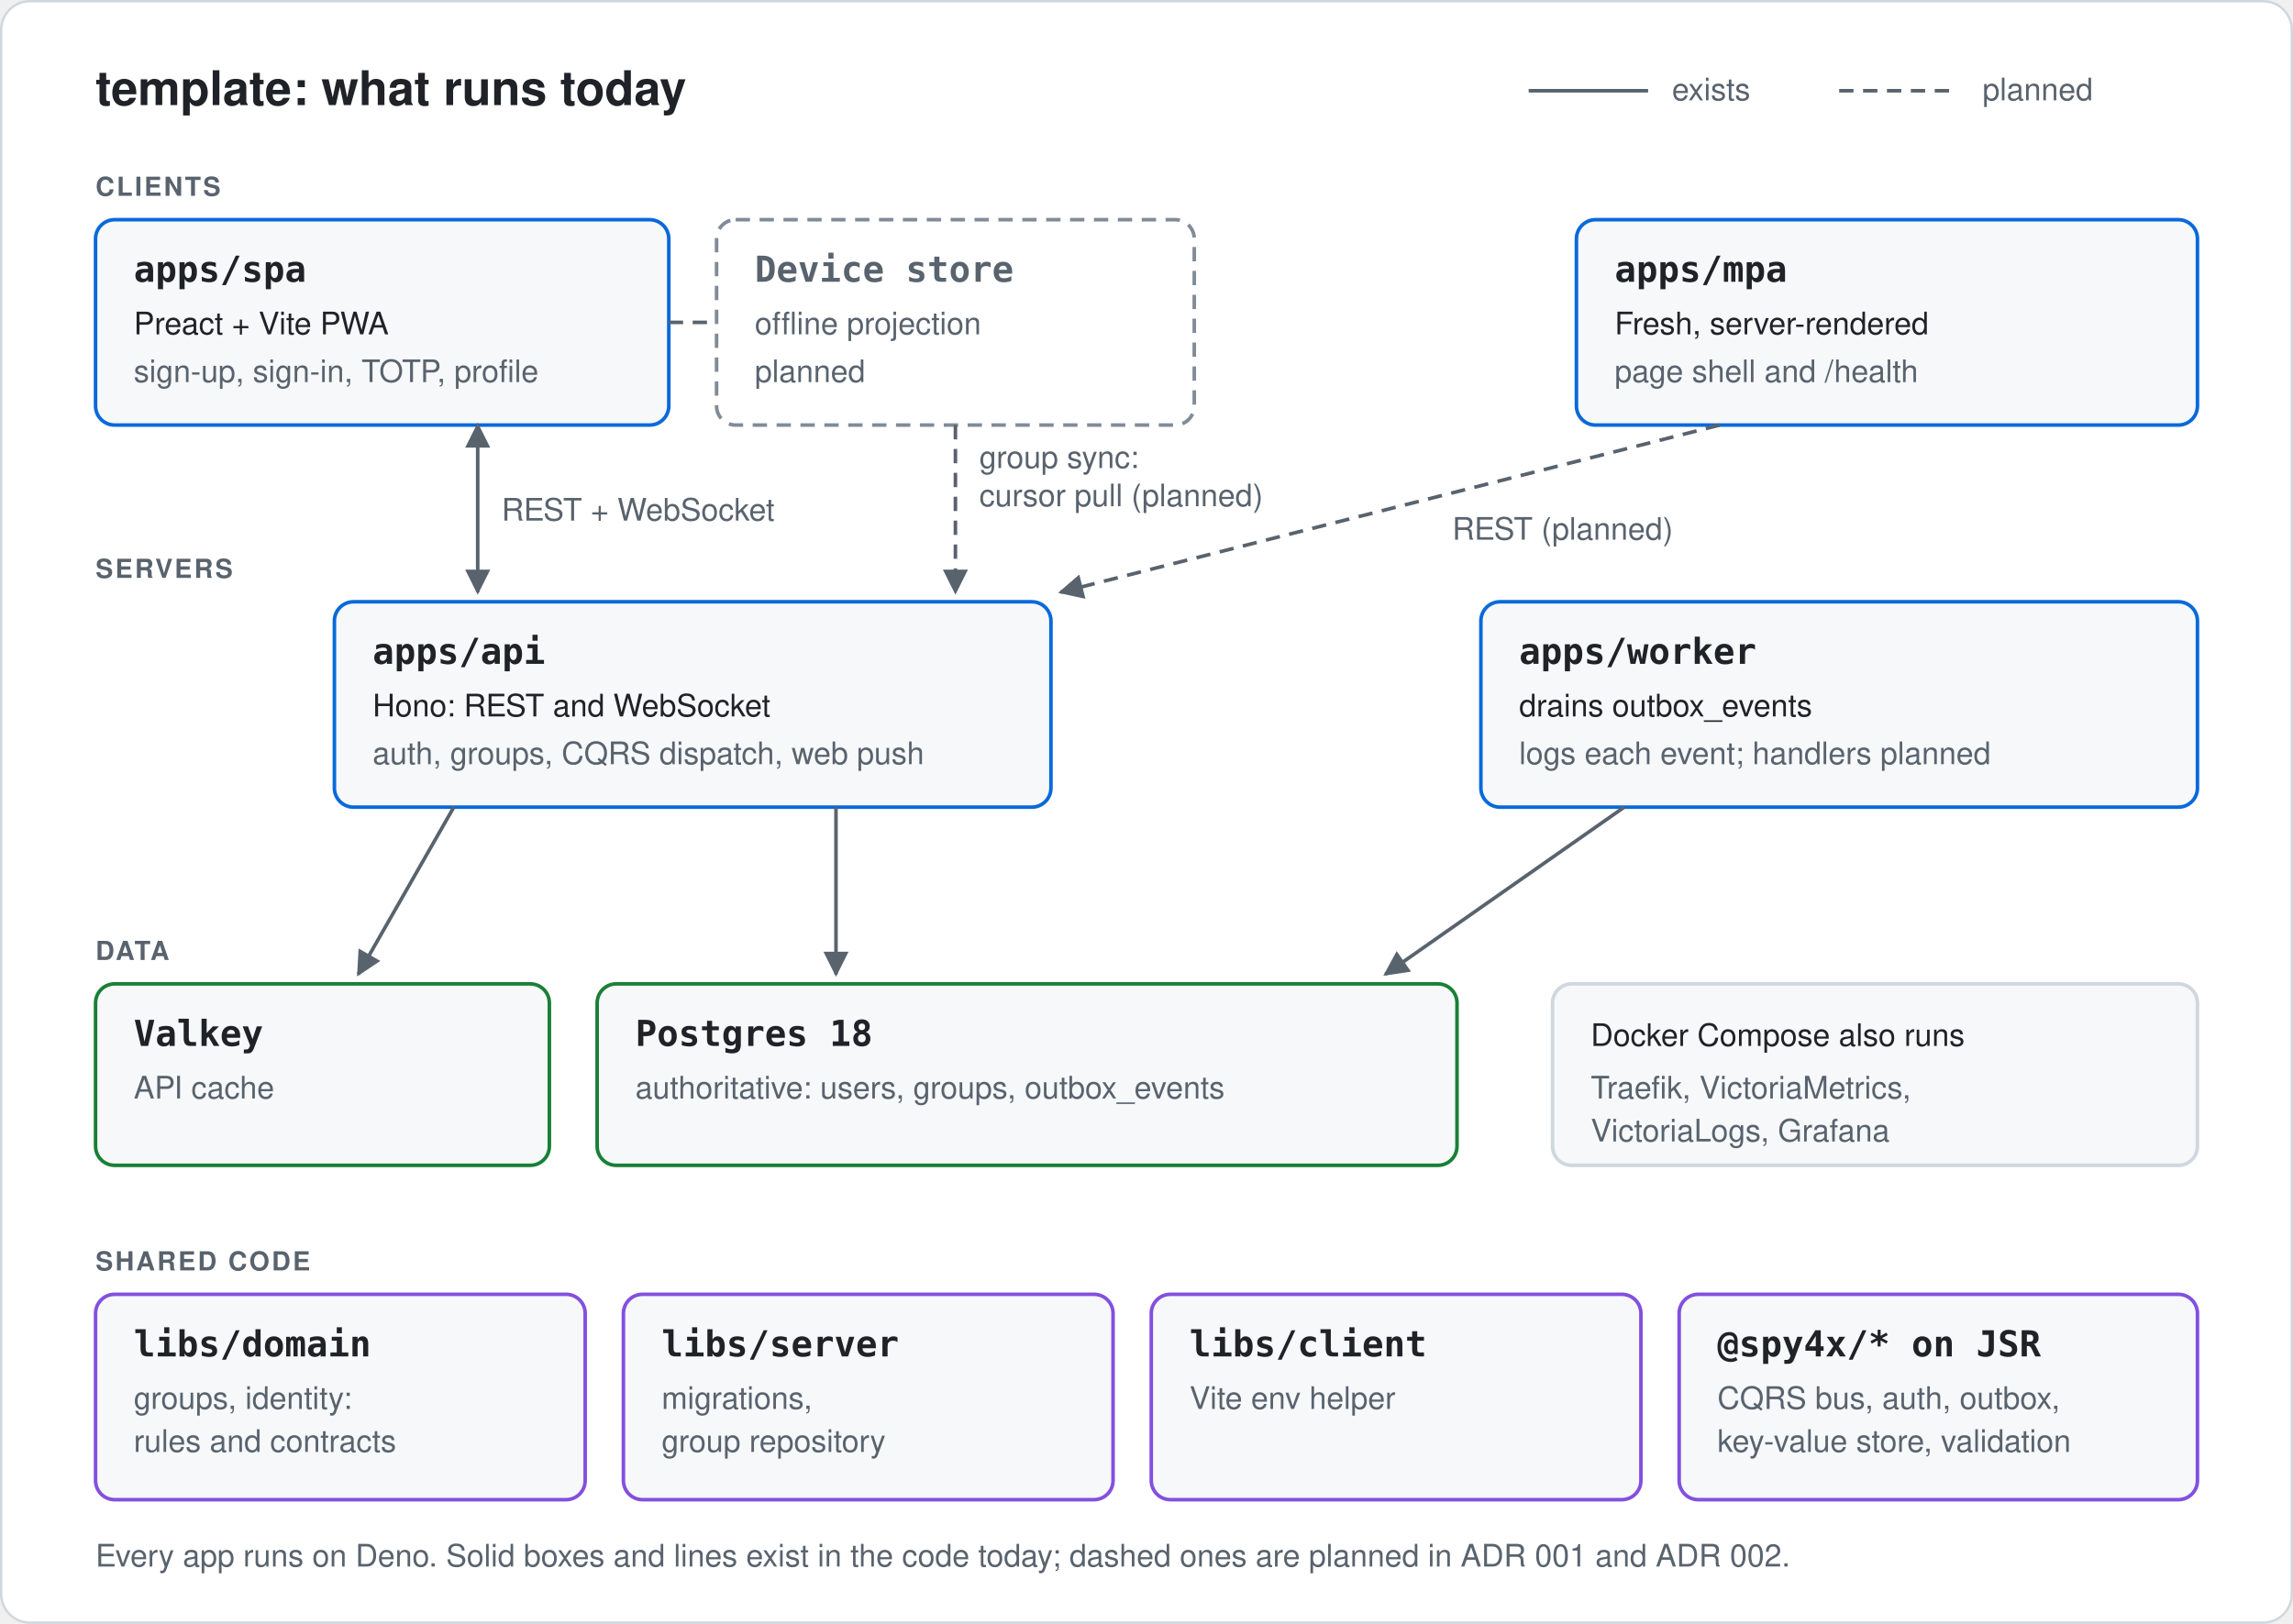
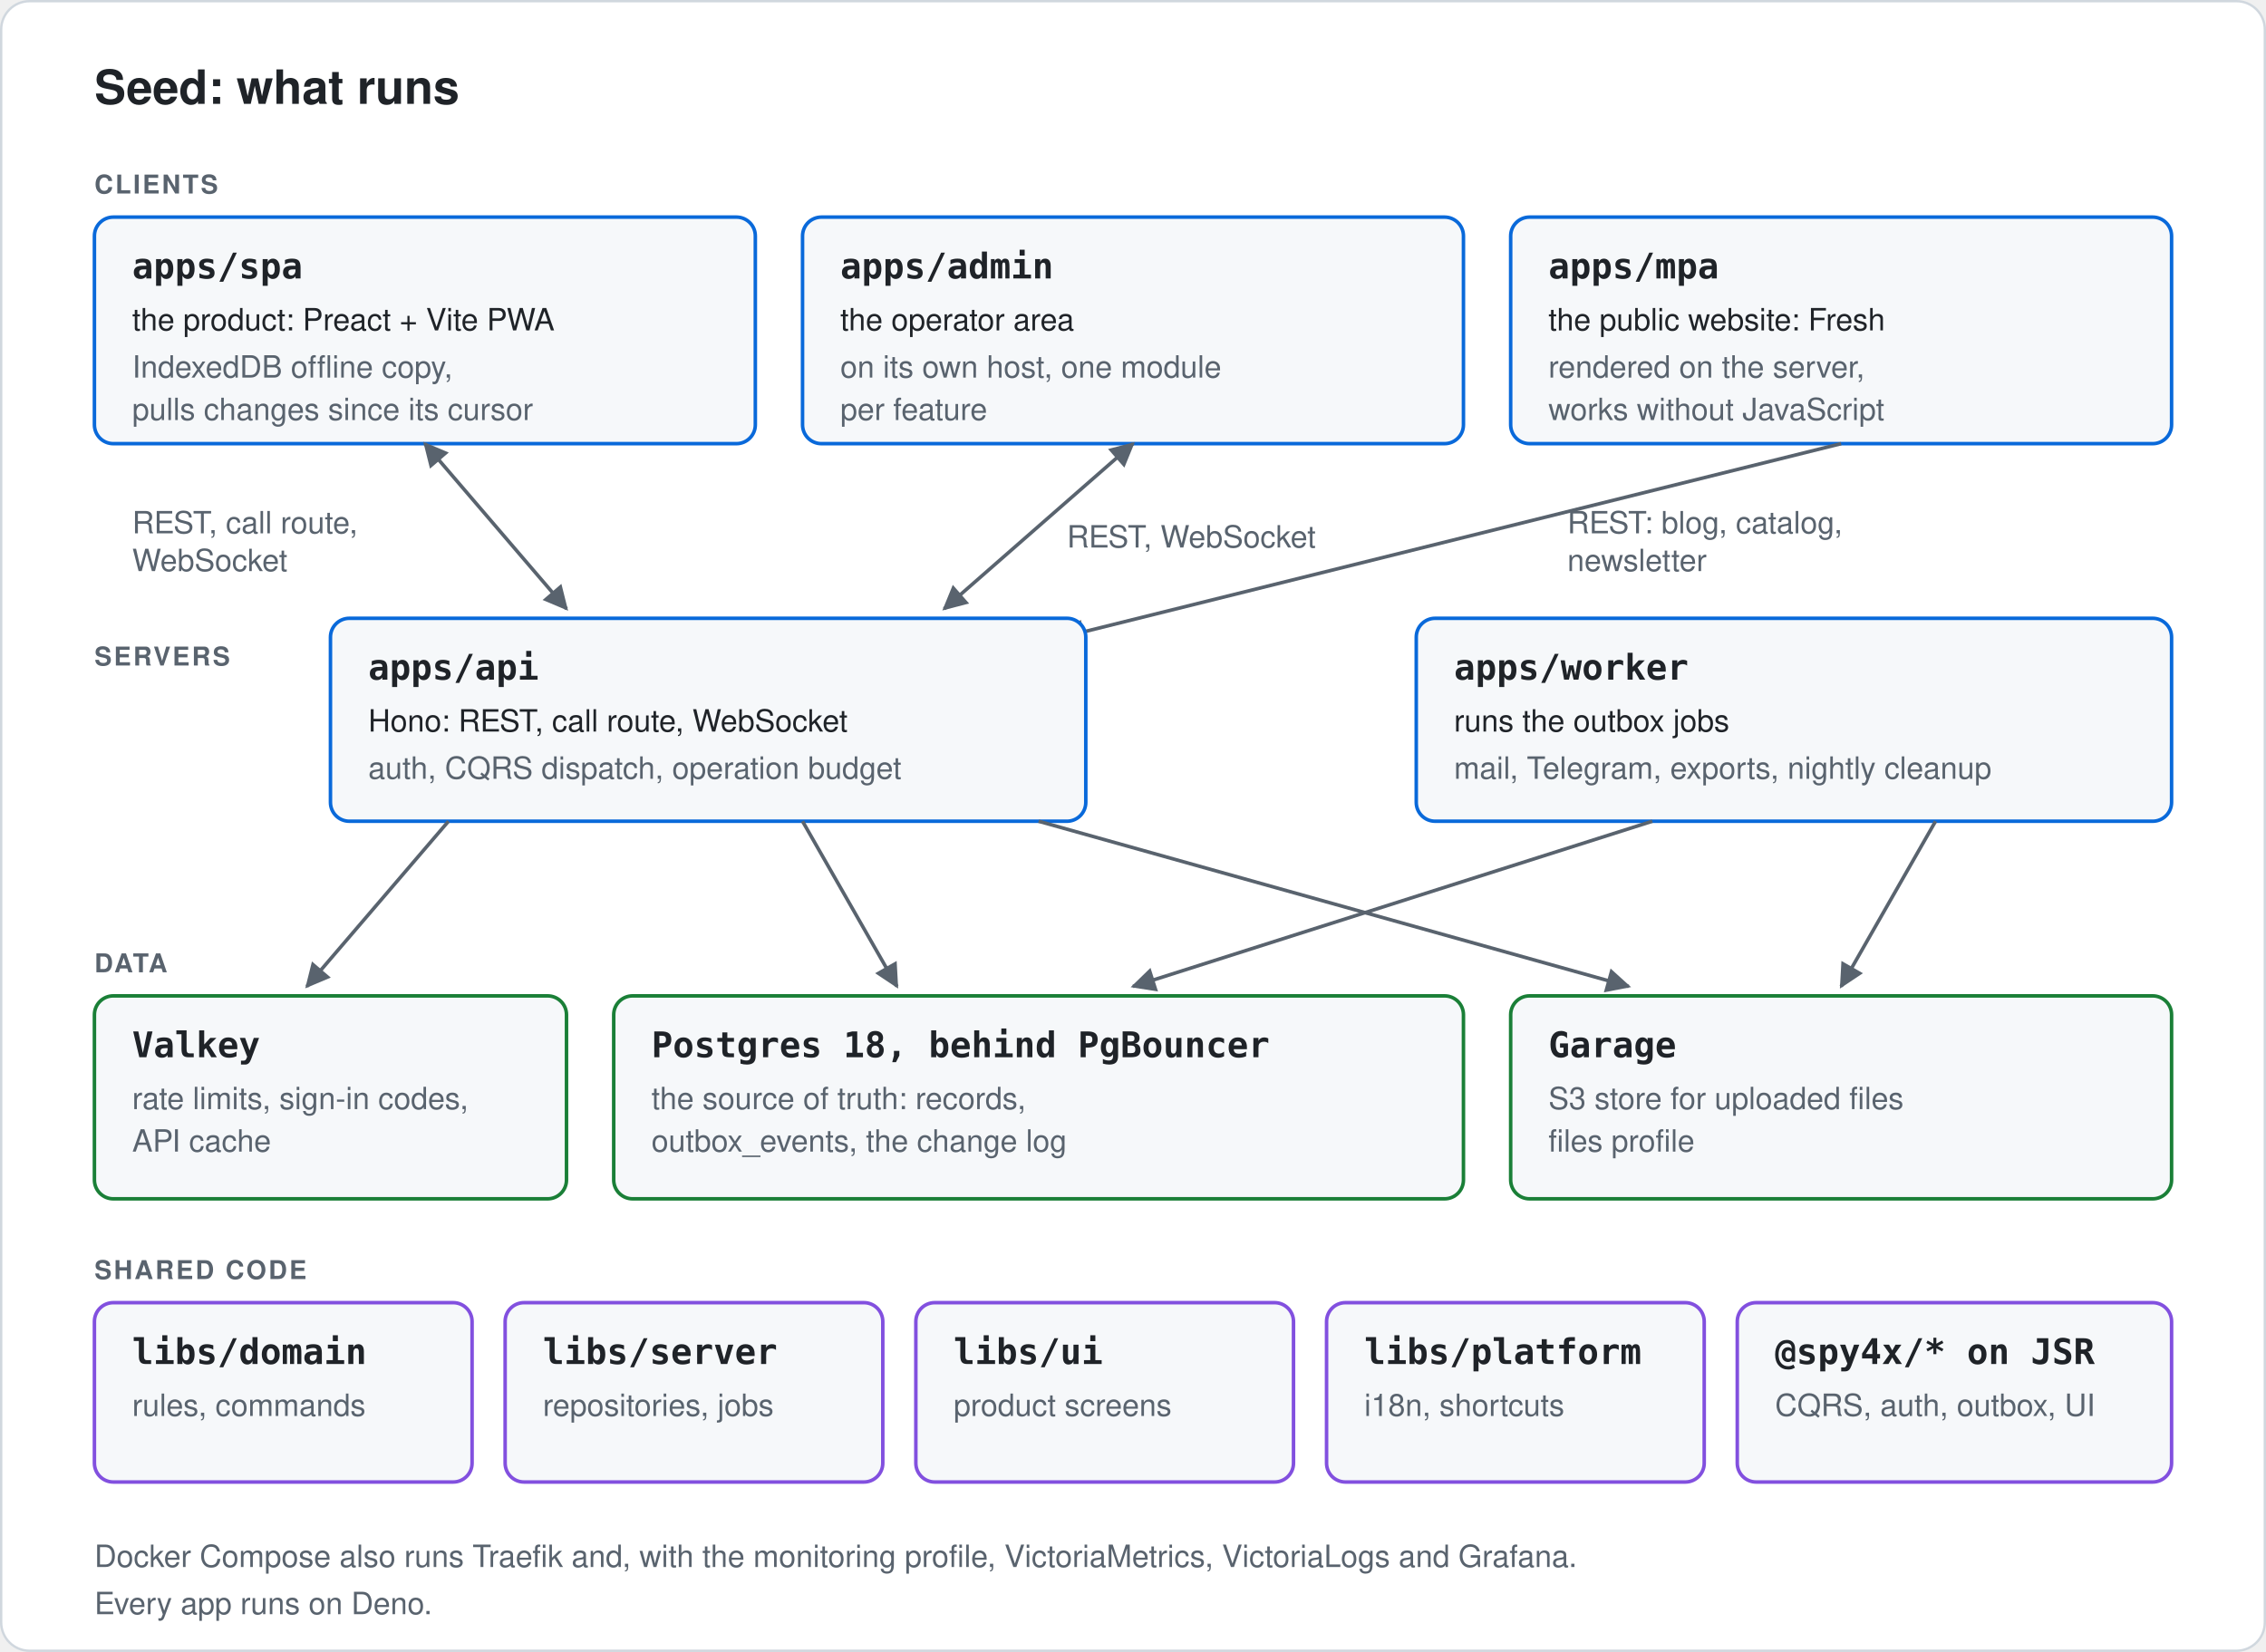
- <svg xmlns="http://www.w3.org/2000/svg" viewBox="0 0 960 680" width="960" height="680" role="img" aria-labelledby="title desc">
+ <svg xmlns="http://www.w3.org/2000/svg" viewBox="0 0 960 700" width="960" height="700" role="img" aria-labelledby="title desc">
  <style>
    .bg { fill: #ffffff; stroke: #d0d7de; }
    .t { fill: #1f2328; font-family: -apple-system, BlinkMacSystemFont, "Segoe UI", Helvetica, Arial, sans-serif; font-size: 13px; }
    .h { font-family: ui-monospace, SFMono-Regular, Menlo, Consolas, monospace; font-size: 15px; font-weight: 600; }
    .title { font-size: 20px; font-weight: 600; }
    .m { fill: #59636e; }
    .tier { fill: #59636e; font-size: 11px; font-weight: 600; letter-spacing: 0.08em; }
    .box { fill: #f6f8fa; stroke-width: 1.5; }
    .app { stroke: #0969da; }
    .data { stroke: #1a7f37; }
    .lib { stroke: #8250df; }
    .ops { stroke: #d0d7de; }
-     .plan { fill: none; stroke: #818b98; stroke-width: 1.5; stroke-dasharray: 6 4; }
    .line { stroke: #59636e; stroke-width: 1.5; fill: none; }
-     .dash { stroke-dasharray: 6 4; }
    .head { fill: #59636e; }
    @media (prefers-color-scheme: dark) {
      .bg { fill: #0d1117; stroke: #30363d; }
      .t { fill: #e6edf3; }
      .m, .tier { fill: #9198a1; }
      .box { fill: #161b22; }
      .app { stroke: #4493f8; }
      .data { stroke: #3fb950; }
      .lib { stroke: #ab7df8; }
      .ops { stroke: #30363d; }
-       .plan { stroke: #6e7681; }
      .line { stroke: #9198a1; }
      .head { fill: #9198a1; }
    }
  </style>
  <defs>
    <marker id="arrow" viewBox="0 0 10 10" refX="9" refY="5" markerWidth="7" markerHeight="7" orient="auto-start-reverse">
      <path class="head" d="M0 0 L10 5 L0 10 z" />
    </marker>
  </defs>
-   <rect class="bg" x="0.5" y="0.5" width="959" height="679" rx="12" />
-   <text class="t title" x="40" y="44">template: what runs today</text>
-   <line class="line" x1="640" y1="38" x2="690" y2="38" />
-   <text class="t m" x="700" y="42">exists</text>
-   <line class="line dash" x1="770" y1="38" x2="820" y2="38" />
-   <text class="t m" x="830" y="42">planned</text>
+   <rect class="bg" x="0.5" y="0.5" width="959" height="699" rx="12" />
+   <text class="t title" x="40" y="44">Seed: what runs</text>
  <text class="t tier" x="40" y="82">CLIENTS</text>
-   <rect class="box app" x="40" y="92" width="240" height="86" rx="8" />
+   <rect class="box app" x="40" y="92" width="280" height="96" rx="8" />
  <text class="t h" x="56" y="118">apps/spa</text>
-   <text class="t" x="56" y="140">Preact + Vite PWA</text>
-   <text class="t m" x="56" y="160">sign-up, sign-in, TOTP, profile</text>
-   <rect class="plan" x="300" y="92" width="200" height="86" rx="8" />
-   <text class="t h m" x="316" y="118">Device store</text>
-   <text class="t m" x="316" y="140">offline projection</text>
-   <text class="t m" x="316" y="160">planned</text>
-   <line class="line dash" x1="280" y1="135" x2="300" y2="135" />
-   <rect class="box app" x="660" y="92" width="260" height="86" rx="8" />
-   <text class="t h" x="676" y="118">apps/mpa</text>
-   <text class="t" x="676" y="140">Fresh, server-rendered</text>
-   <text class="t m" x="676" y="160">page shell and /health</text>
-   <line class="line" x1="200" y1="178" x2="200" y2="248" marker-start="url(#arrow)" marker-end="url(#arrow)" />
-   <text class="t m" x="210" y="218">REST + WebSocket</text>
-   <line class="line dash" x1="400" y1="178" x2="400" y2="248" marker-end="url(#arrow)" />
-   <text class="t m" x="410" y="196">group sync:</text>
-   <text class="t m" x="410" y="212">cursor pull (planned)</text>
-   <line class="line dash" x1="720" y1="178" x2="444" y2="248" marker-end="url(#arrow)" />
-   <text class="t m" x="608" y="226">REST (planned)</text>
-   <text class="t tier" x="40" y="242">SERVERS</text>
-   <rect class="box app" x="140" y="252" width="300" height="86" rx="8" />
-   <text class="t h" x="156" y="278">apps/api</text>
-   <text class="t" x="156" y="300">Hono: REST and WebSocket</text>
-   <text class="t m" x="156" y="320">auth, groups, CQRS dispatch, web push</text>
-   <rect class="box app" x="620" y="252" width="300" height="86" rx="8" />
-   <text class="t h" x="636" y="278">apps/worker</text>
-   <text class="t" x="636" y="300">drains outbox_events</text>
-   <text class="t m" x="636" y="320">logs each event; handlers planned</text>
-   <line class="line" x1="190" y1="338" x2="150" y2="408" marker-end="url(#arrow)" />
-   <line class="line" x1="350" y1="338" x2="350" y2="408" marker-end="url(#arrow)" />
-   <line class="line" x1="680" y1="338" x2="580" y2="408" marker-end="url(#arrow)" />
-   <text class="t tier" x="40" y="402">DATA</text>
-   <rect class="box data" x="40" y="412" width="190" height="76" rx="8" />
-   <text class="t h" x="56" y="438">Valkey</text>
-   <text class="t m" x="56" y="460">API cache</text>
-   <rect class="box data" x="250" y="412" width="360" height="76" rx="8" />
-   <text class="t h" x="266" y="438">Postgres 18</text>
-   <text class="t m" x="266" y="460">authoritative: users, groups, outbox_events</text>
-   <rect class="box ops" x="650" y="412" width="270" height="76" rx="8" />
-   <text class="t" x="666" y="438">Docker Compose also runs</text>
-   <text class="t m" x="666" y="460">Traefik, VictoriaMetrics,</text>
-   <text class="t m" x="666" y="478">VictoriaLogs, Grafana</text>
-   <text class="t tier" x="40" y="532">SHARED CODE</text>
-   <rect class="box lib" x="40" y="542" width="205" height="86" rx="8" />
-   <text class="t h" x="56" y="568">libs/domain</text>
-   <text class="t m" x="56" y="590">groups, identity:</text>
-   <text class="t m" x="56" y="608">rules and contracts</text>
-   <rect class="box lib" x="261" y="542" width="205" height="86" rx="8" />
-   <text class="t h" x="277" y="568">libs/server</text>
-   <text class="t m" x="277" y="590">migrations,</text>
-   <text class="t m" x="277" y="608">group repository</text>
-   <rect class="box lib" x="482" y="542" width="205" height="86" rx="8" />
-   <text class="t h" x="498" y="568">libs/client</text>
-   <text class="t m" x="498" y="590">Vite env helper</text>
-   <rect class="box lib" x="703" y="542" width="217" height="86" rx="8" />
-   <text class="t h" x="719" y="568">@spy4x/* on JSR</text>
-   <text class="t m" x="719" y="590">CQRS bus, auth, outbox,</text>
-   <text class="t m" x="719" y="608">key-value store, validation</text>
-   <text class="t m" x="40" y="656">Every app runs on Deno. Solid boxes and lines exist in the code today; dashed ones are planned in ADR 001 and ADR 002.</text>
+   <text class="t" x="56" y="140">the product: Preact + Vite PWA</text>
+   <text class="t m" x="56" y="160">IndexedDB offline copy,</text>
+   <text class="t m" x="56" y="178">pulls changes since its cursor</text>
+   <rect class="box app" x="340" y="92" width="280" height="96" rx="8" />
+   <text class="t h" x="356" y="118">apps/admin</text>
+   <text class="t" x="356" y="140">the operator area</text>
+   <text class="t m" x="356" y="160">on its own host, one module</text>
+   <text class="t m" x="356" y="178">per feature</text>
+   <rect class="box app" x="640" y="92" width="280" height="96" rx="8" />
+   <text class="t h" x="656" y="118">apps/mpa</text>
+   <text class="t" x="656" y="140">the public website: Fresh</text>
+   <text class="t m" x="656" y="160">rendered on the server,</text>
+   <text class="t m" x="656" y="178">works without JavaScript</text>
+   <line class="line" x1="180" y1="188" x2="240" y2="258" marker-start="url(#arrow)" marker-end="url(#arrow)" />
+   <text class="t m" x="56" y="226">REST, call route,</text>
+   <text class="t m" x="56" y="242">WebSocket</text>
+   <line class="line" x1="480" y1="188" x2="400" y2="258" marker-start="url(#arrow)" marker-end="url(#arrow)" />
+   <text class="t m" x="452" y="232">REST, WebSocket</text>
+   <line class="line" x1="780" y1="188" x2="450" y2="270" marker-end="url(#arrow)" />
+   <text class="t m" x="664" y="226">REST: blog, catalog,</text>
+   <text class="t m" x="664" y="242">newsletter</text>
+   <text class="t tier" x="40" y="282">SERVERS</text>
+   <rect class="box app" x="140" y="262" width="320" height="86" rx="8" />
+   <text class="t h" x="156" y="288">apps/api</text>
+   <text class="t" x="156" y="310">Hono: REST, call route, WebSocket</text>
+   <text class="t m" x="156" y="330">auth, CQRS dispatch, operation budget</text>
+   <rect class="box app" x="600" y="262" width="320" height="86" rx="8" />
+   <text class="t h" x="616" y="288">apps/worker</text>
+   <text class="t" x="616" y="310">runs the outbox jobs</text>
+   <text class="t m" x="616" y="330">mail, Telegram, exports, nightly cleanup</text>
+   <line class="line" x1="190" y1="348" x2="130" y2="418" marker-end="url(#arrow)" />
+   <line class="line" x1="340" y1="348" x2="380" y2="418" marker-end="url(#arrow)" />
+   <line class="line" x1="440" y1="348" x2="690" y2="418" marker-end="url(#arrow)" />
+   <line class="line" x1="700" y1="348" x2="480" y2="418" marker-end="url(#arrow)" />
+   <line class="line" x1="820" y1="348" x2="780" y2="418" marker-end="url(#arrow)" />
+   <text class="t tier" x="40" y="412">DATA</text>
+   <rect class="box data" x="40" y="422" width="200" height="86" rx="8" />
+   <text class="t h" x="56" y="448">Valkey</text>
+   <text class="t m" x="56" y="470">rate limits, sign-in codes,</text>
+   <text class="t m" x="56" y="488">API cache</text>
+   <rect class="box data" x="260" y="422" width="360" height="86" rx="8" />
+   <text class="t h" x="276" y="448">Postgres 18, behind PgBouncer</text>
+   <text class="t m" x="276" y="470">the source of truth: records,</text>
+   <text class="t m" x="276" y="488">outbox_events, the change log</text>
+   <rect class="box data" x="640" y="422" width="280" height="86" rx="8" />
+   <text class="t h" x="656" y="448">Garage</text>
+   <text class="t m" x="656" y="470">S3 store for uploaded files</text>
+   <text class="t m" x="656" y="488">files profile</text>
+   <text class="t tier" x="40" y="542">SHARED CODE</text>
+   <rect class="box lib" x="40" y="552" width="160" height="76" rx="8" />
+   <text class="t h" x="56" y="578">libs/domain</text>
+   <text class="t m" x="56" y="600">rules, commands</text>
+   <rect class="box lib" x="214" y="552" width="160" height="76" rx="8" />
+   <text class="t h" x="230" y="578">libs/server</text>
+   <text class="t m" x="230" y="600">repositories, jobs</text>
+   <rect class="box lib" x="388" y="552" width="160" height="76" rx="8" />
+   <text class="t h" x="404" y="578">libs/ui</text>
+   <text class="t m" x="404" y="600">product screens</text>
+   <rect class="box lib" x="562" y="552" width="160" height="76" rx="8" />
+   <text class="t h" x="578" y="578">libs/platform</text>
+   <text class="t m" x="578" y="600">i18n, shortcuts</text>
+   <rect class="box lib" x="736" y="552" width="184" height="76" rx="8" />
+   <text class="t h" x="752" y="578">@spy4x/* on JSR</text>
+   <text class="t m" x="752" y="600">CQRS, auth, outbox, UI</text>
+   <text class="t m" x="40" y="664">Docker Compose also runs Traefik and, with the monitoring profile, VictoriaMetrics, VictoriaLogs and Grafana.</text>
+   <text class="t m" x="40" y="684">Every app runs on Deno.</text>
</svg>
